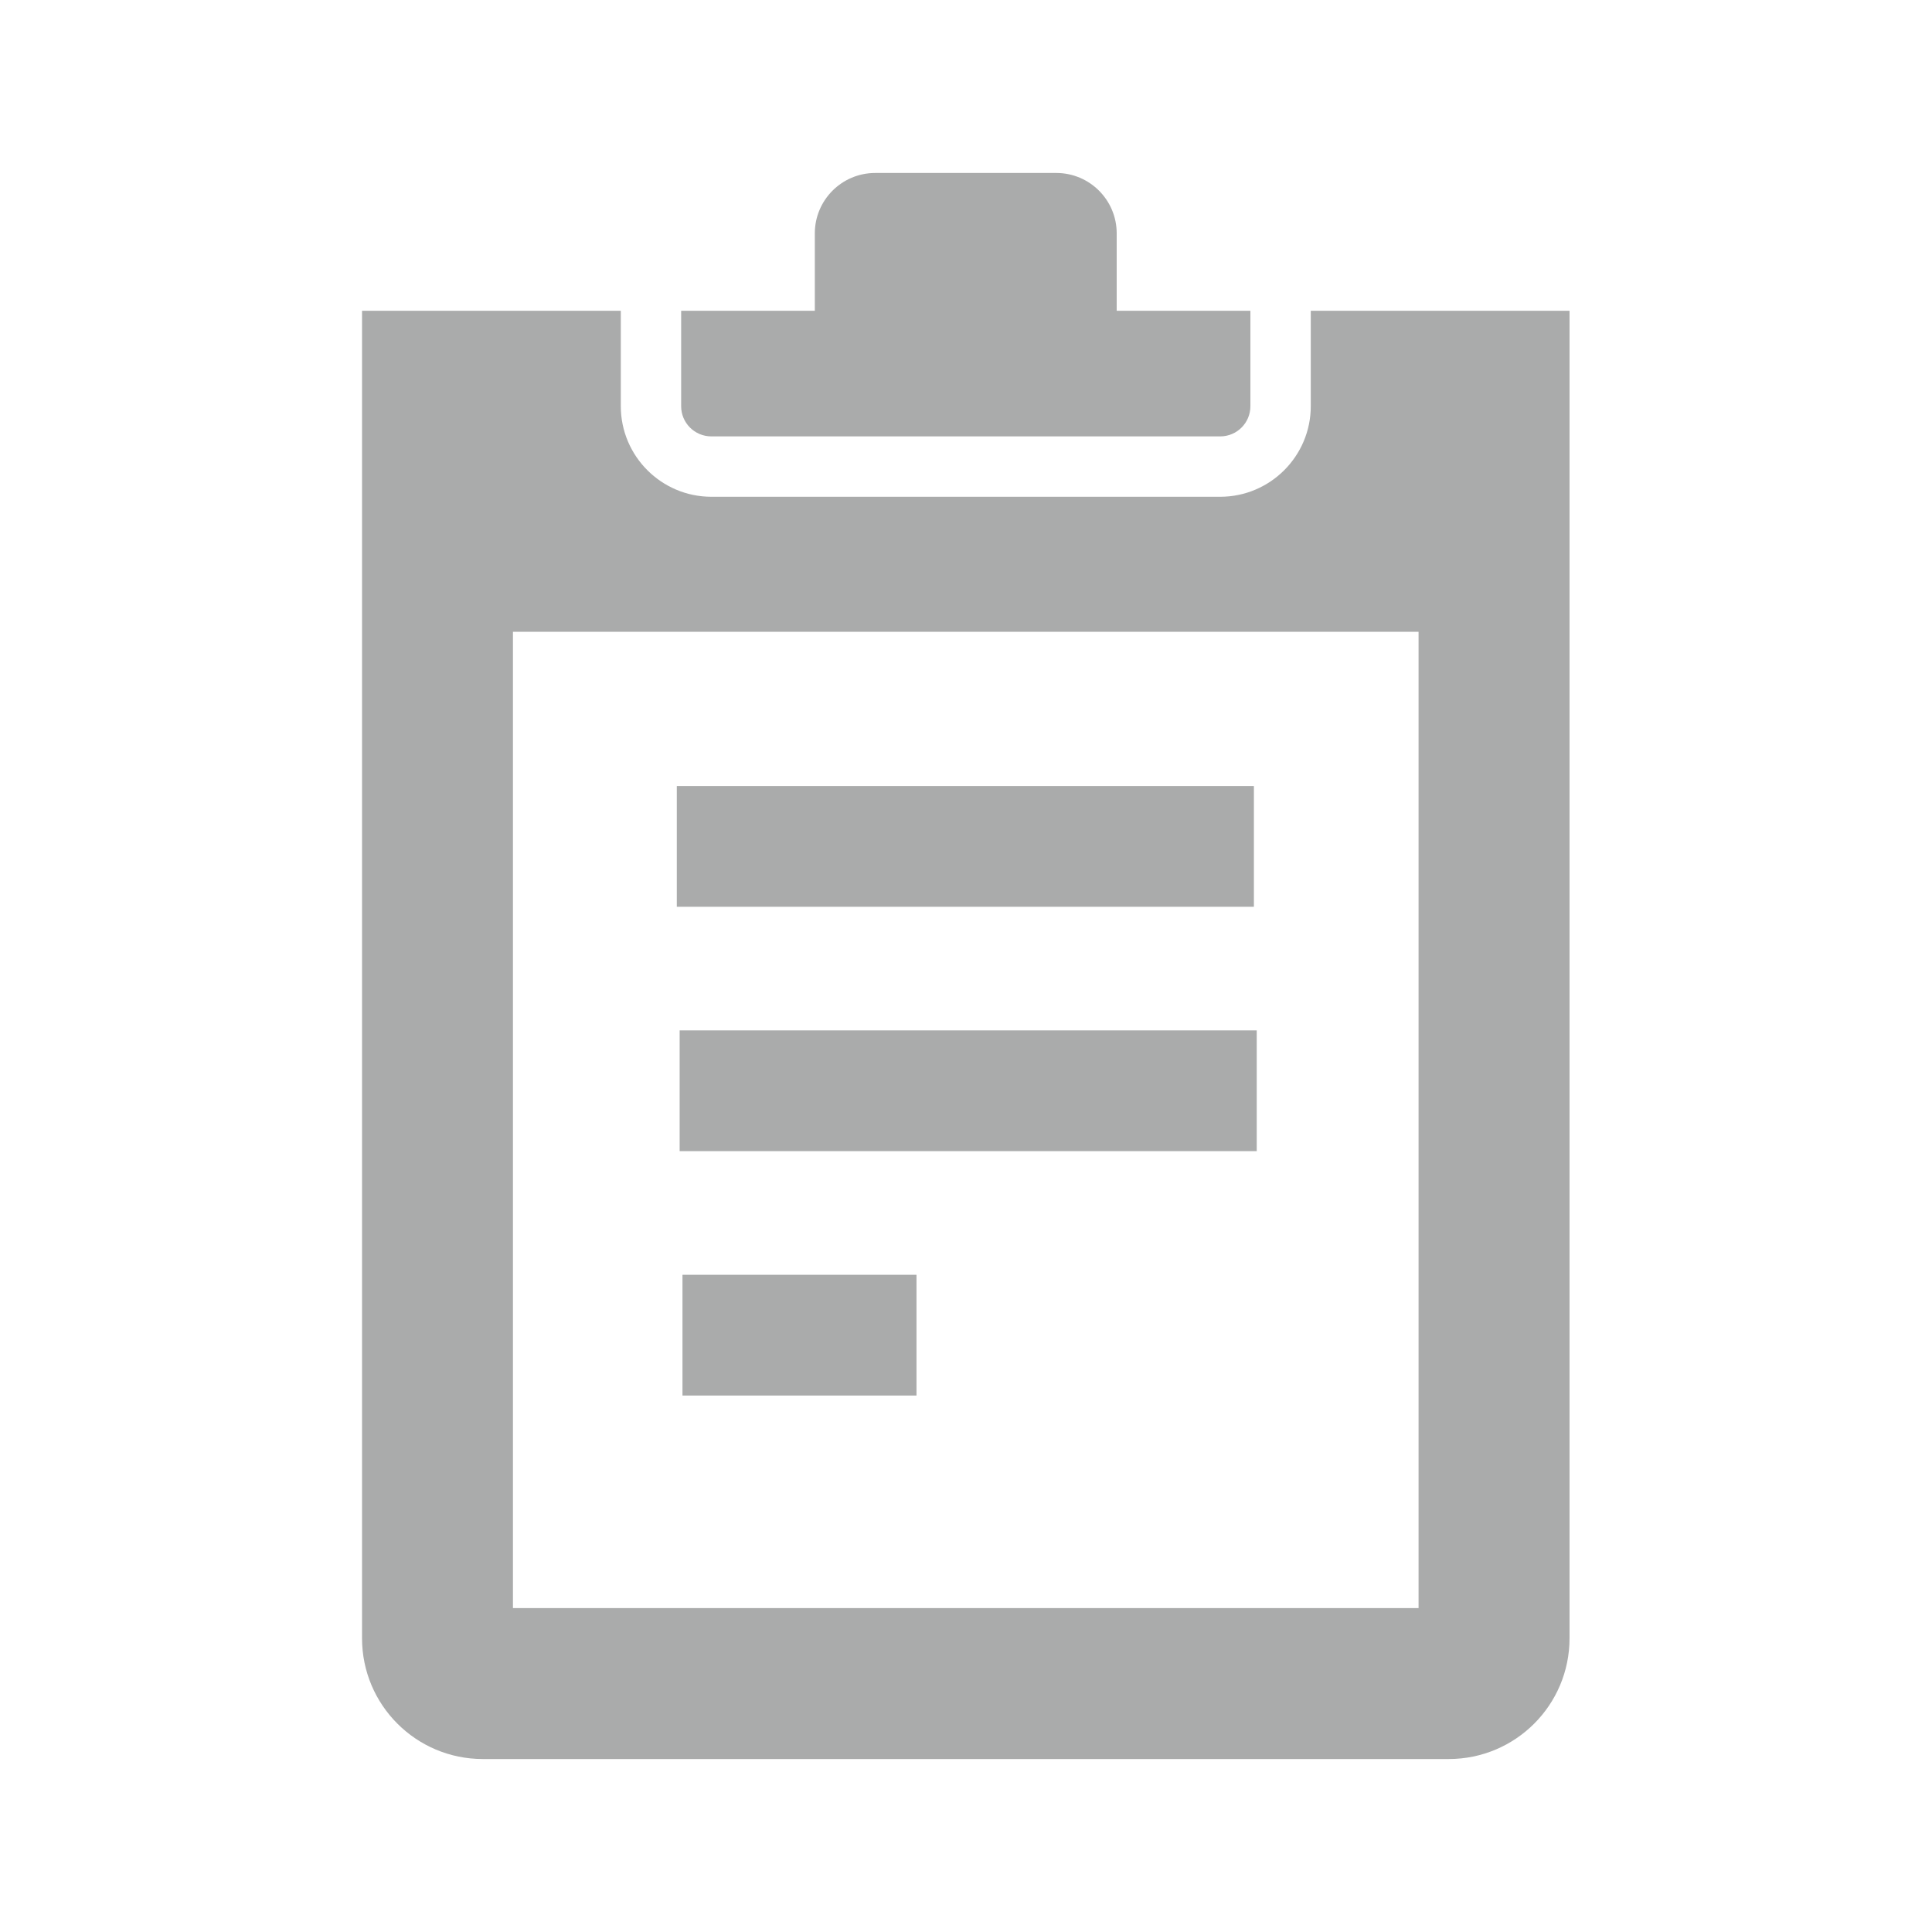
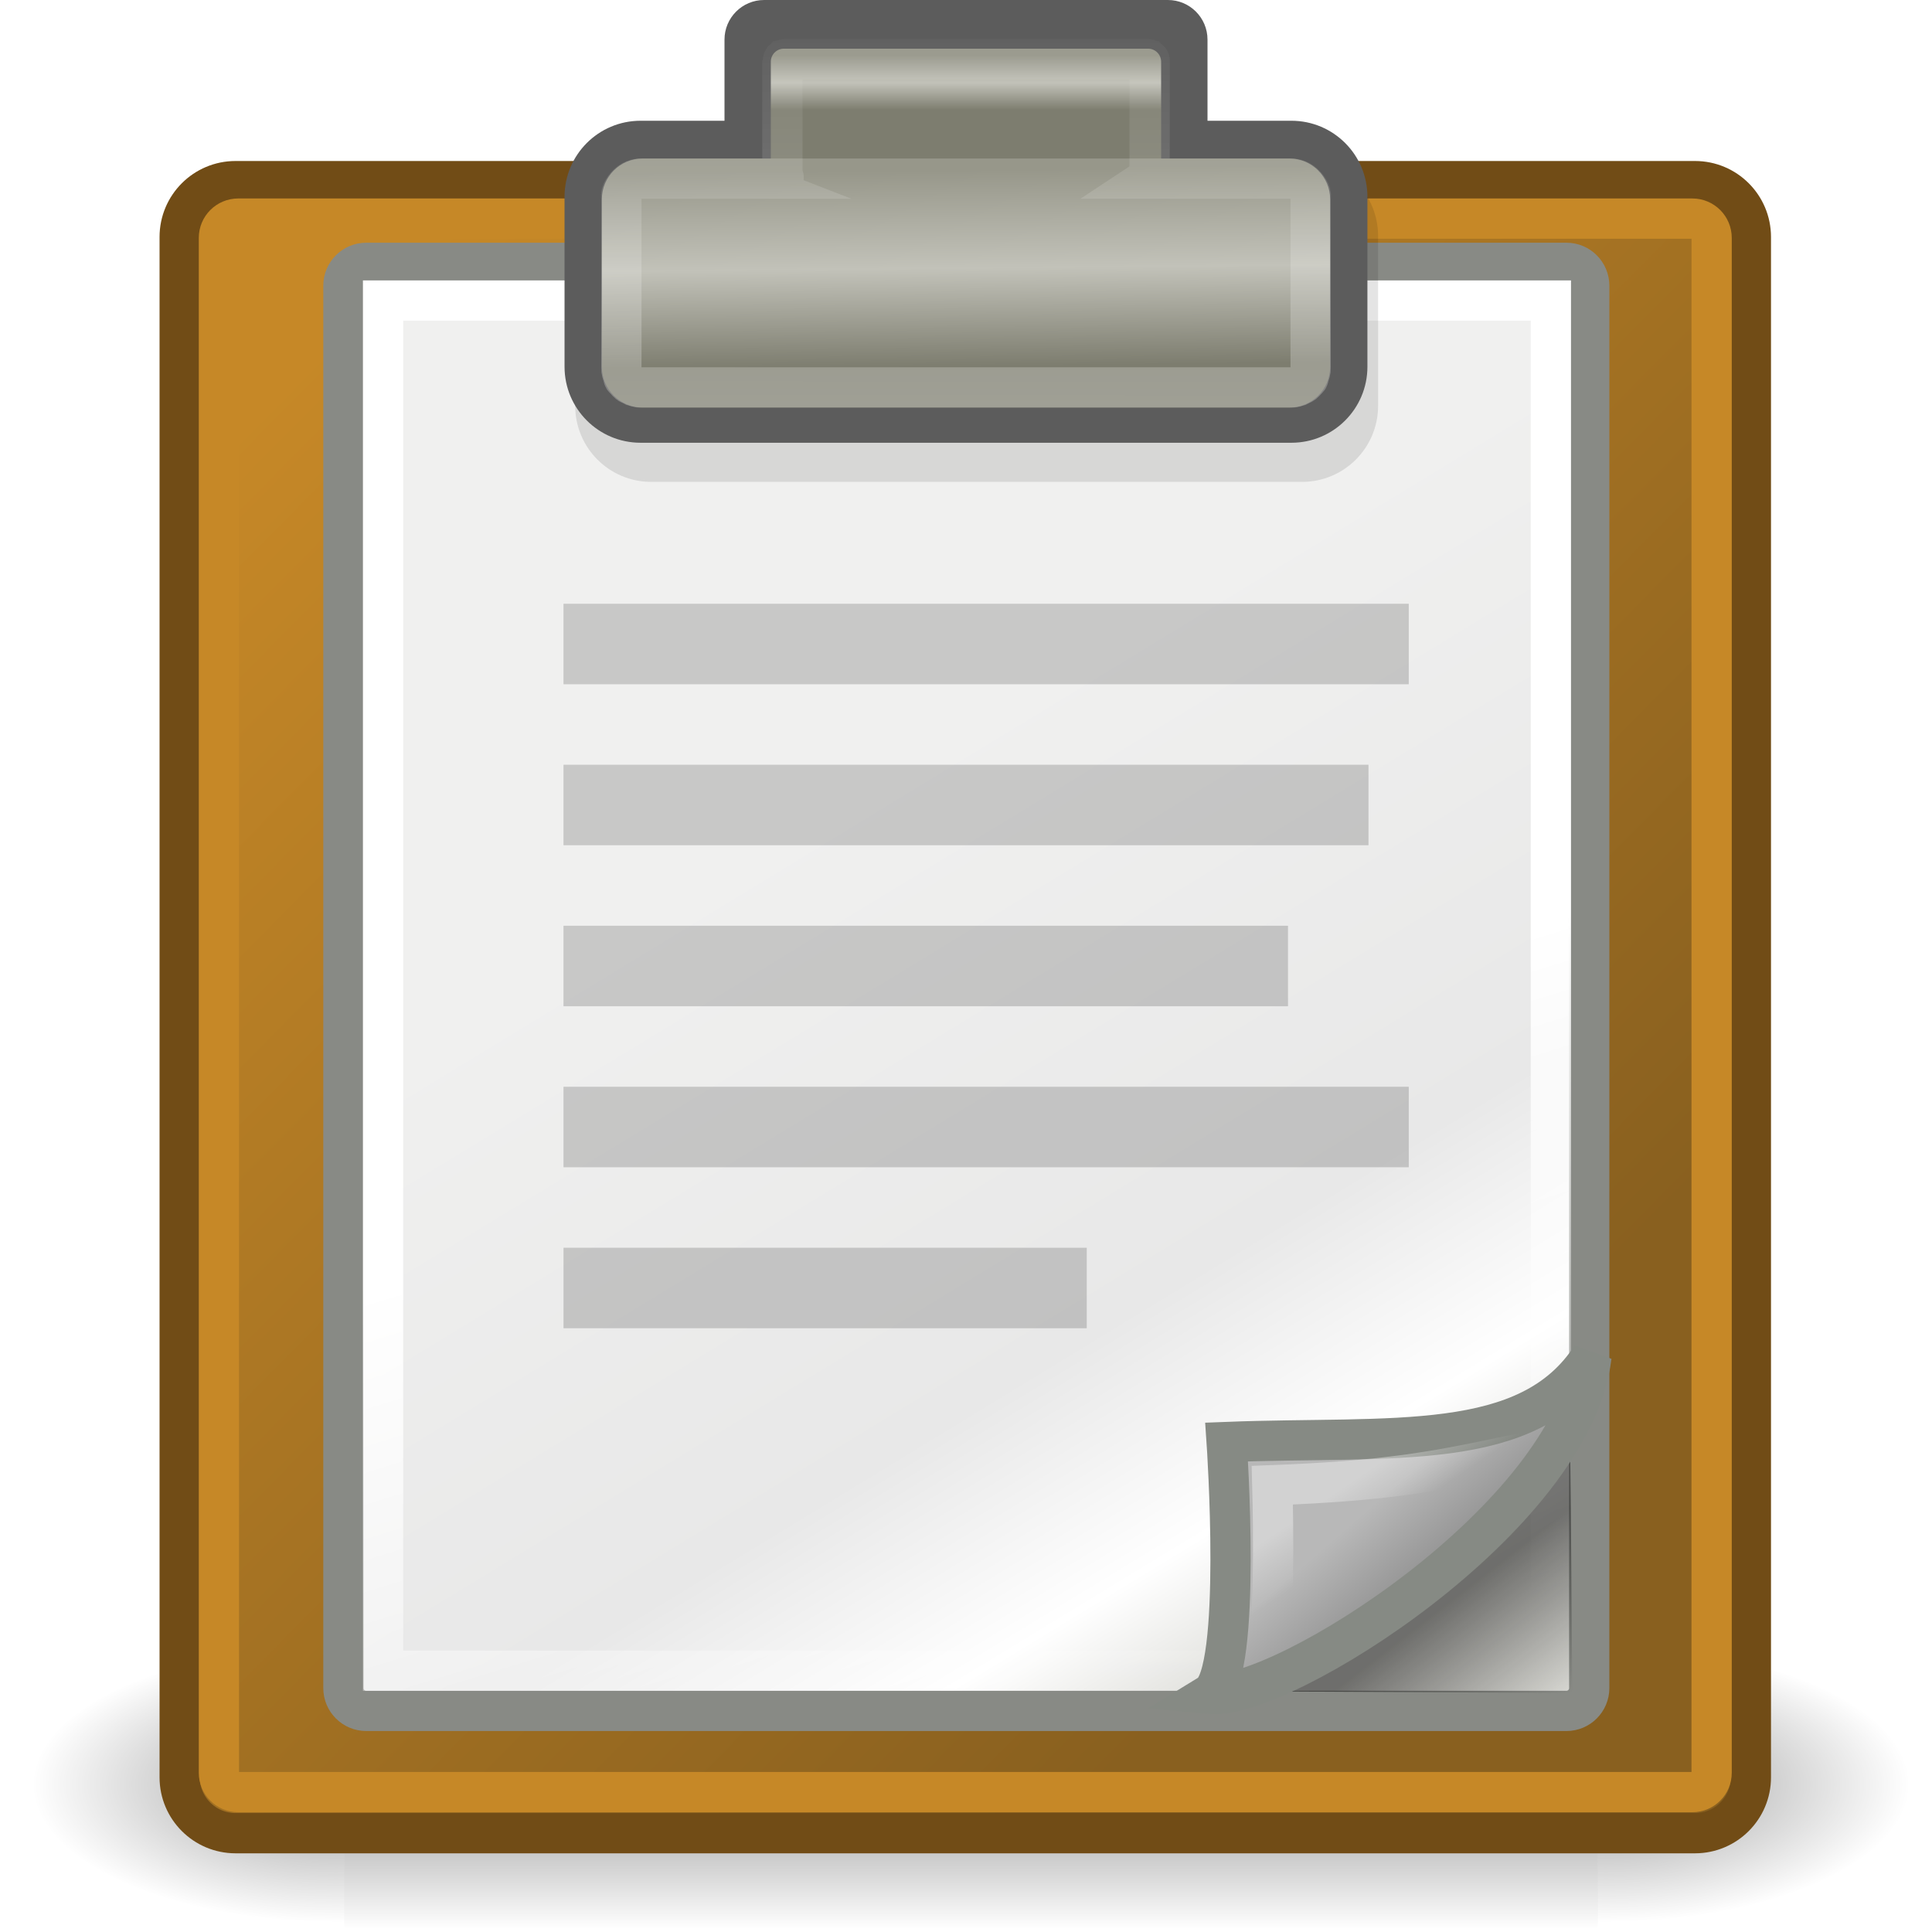
- <svg xmlns="http://www.w3.org/2000/svg" enable-background="new 0 0 64 64" height="64px" id="Layer_1" version="1.1" viewBox="0 0 64 64" width="64px" xml:space="preserve">
-   <g>
-     <path d="M23.564,14.456h16.857c0.553,0,1-0.447,1-1v-3.161h-4.429V7.73c0-1.104-0.896-2-2-2h-6c-1.104,0-2,0.896-2,2v2.565h-4.428   v3.161C22.564,14.009,23.011,14.456,23.564,14.456z" fill="#aaabab" />
-     <path d="M43.421,10.295v3.161c0,1.654-1.346,3-3,3H23.565c-1.654,0-3-1.346-3-3v-3.161h-8.572V54.27c0,2.209,1.791,4,4,4h32   c2.209,0,4-1.791,4-4V10.295H43.421z M46.992,53.27h-30V20.929h30V53.27z" fill="#aaabab" />
-     <rect height="4" width="19.117" x="22.42" y="26.038" fill="#aaabab" />
-     <rect height="4" width="19.117" x="22.514" y="34.133" fill="#aaabab" />
-     <rect height="4" width="7.752" x="22.608" y="42.229" fill="#aaabab" />
+ <svg xmlns="http://www.w3.org/2000/svg" xmlns:xlink="http://www.w3.org/1999/xlink" height="48px" id="svg12360" width="48px">
+   <defs id="defs12362">
+     <radialGradient cx="605.714" cy="486.648" fx="605.714" fy="486.648" gradientTransform="matrix(-2.774389,0,0,1.969706,112.7623,-872.8854)" gradientUnits="userSpaceOnUse" id="radialGradient5031" r="117.143" xlink:href="#linearGradient5060" />
+     <linearGradient id="linearGradient5060">
+       <stop id="stop5062" offset="0" style="stop-color:black;stop-opacity:1;" />
+       <stop id="stop5064" offset="1" style="stop-color:black;stop-opacity:0;" />
+     </linearGradient>
+     <radialGradient cx="605.714" cy="486.648" fx="605.714" fy="486.648" gradientTransform="matrix(2.774389,0,0,1.969706,-1891.633,-872.8854)" gradientUnits="userSpaceOnUse" id="radialGradient5029" r="117.143" xlink:href="#linearGradient5060" />
+     <linearGradient id="linearGradient5048">
+       <stop id="stop5050" offset="0" style="stop-color:black;stop-opacity:0;" />
+       <stop id="stop5056" offset="0.5" style="stop-color:black;stop-opacity:1;" />
+       <stop id="stop5052" offset="1" style="stop-color:black;stop-opacity:0;" />
+     </linearGradient>
+     <linearGradient gradientTransform="matrix(2.774389,0,0,1.969706,-1892.179,-872.8854)" gradientUnits="userSpaceOnUse" id="linearGradient5027" x1="302.857" x2="302.857" xlink:href="#linearGradient5048" y1="366.648" y2="609.505" />
+     <linearGradient id="linearGradient2259">
+       <stop id="stop2261" offset="0" style="stop-color:#ffffff;stop-opacity:1;" />
+       <stop id="stop2263" offset="1" style="stop-color:#ffffff;stop-opacity:0;" />
+     </linearGradient>
+     <linearGradient id="linearGradient2251">
+       <stop id="stop2253" offset="0" style="stop-color:#ffffff;stop-opacity:1;" />
+       <stop id="stop2255" offset="1" style="stop-color:#ffffff;stop-opacity:0;" />
+     </linearGradient>
+     <linearGradient id="linearGradient2239">
+       <stop id="stop2241" offset="0" style="stop-color:#ffffff;stop-opacity:1;" />
+       <stop id="stop2243" offset="1" style="stop-color:#ffffff;stop-opacity:0;" />
+     </linearGradient>
+     <linearGradient id="linearGradient2224">
+       <stop id="stop2226" offset="0" style="stop-color:#7c7c7c;stop-opacity:1;" />
+       <stop id="stop2228" offset="1" style="stop-color:#b8b8b8;stop-opacity:1;" />
+     </linearGradient>
+     <linearGradient id="linearGradient2216">
+       <stop id="stop2218" offset="0" style="stop-color:#000000;stop-opacity:1;" />
+       <stop id="stop2220" offset="1" style="stop-color:#000000;stop-opacity:0;" />
+     </linearGradient>
+     <linearGradient id="linearGradient15234">
+       <stop id="stop15236" offset="0" style="stop-color:#97978a;stop-opacity:1;" />
+       <stop id="stop15242" offset="0.5" style="stop-color:#c2c2b9;stop-opacity:1;" />
+       <stop id="stop15238" offset="1" style="stop-color:#7d7d6f;stop-opacity:1;" />
+     </linearGradient>
+     <linearGradient id="linearGradient15218">
+       <stop id="stop15220" offset="0" style="stop-color:#f0f0ef;stop-opacity:1;" />
+       <stop id="stop2269" offset="0.599" style="stop-color:#e8e8e8;stop-opacity:1;" />
+       <stop id="stop2267" offset="0.828" style="stop-color:#ffffff;stop-opacity:1;" />
+       <stop id="stop15222" offset="1" style="stop-color:#d8d8d3;stop-opacity:1;" />
+     </linearGradient>
+     <linearGradient id="linearGradient14484">
+       <stop id="stop14486" offset="0" style="stop-color:#c68827;stop-opacity:1;" />
+       <stop id="stop14488" offset="1" style="stop-color:#89601f;stop-opacity:1;" />
+     </linearGradient>
+     <linearGradient id="linearGradient13746">
+       <stop id="stop13748" offset="0" style="stop-color:#646459;stop-opacity:1;" />
+       <stop id="stop13750" offset="1" style="stop-color:#646459;stop-opacity:0;" />
+     </linearGradient>
+     <radialGradient cx="24.648" cy="45.273" fx="24.648" fy="45.273" gradientTransform="matrix(1,0,0,0.110577,4.987330e-17,40.26648)" gradientUnits="userSpaceOnUse" id="radialGradient13752" r="21.011" xlink:href="#linearGradient13746" />
+     <linearGradient gradientUnits="userSpaceOnUse" id="linearGradient14490" x1="6.107" x2="33.857" xlink:href="#linearGradient14484" y1="10.451" y2="37.88" />
+     <linearGradient gradientTransform="matrix(1.065698,0,0,0.987595,-1.564439,7.487332e-2)" gradientUnits="userSpaceOnUse" id="linearGradient15224" x1="22.308" x2="35.785" xlink:href="#linearGradient15218" y1="18.992" y2="39.498" />
+     <linearGradient gradientTransform="matrix(1.052632,0,0,1,-1.789474,0)" gradientUnits="userSpaceOnUse" id="linearGradient15240" x1="25.405" x2="25.464" xlink:href="#linearGradient15234" y1="3.818" y2="9.323" />
+     <linearGradient gradientUnits="userSpaceOnUse" id="linearGradient2222" x1="36.812" x2="39.062" xlink:href="#linearGradient2216" y1="39.156" y2="42.062" />
+     <linearGradient gradientUnits="userSpaceOnUse" id="linearGradient2230" x1="35.997" x2="33.665" xlink:href="#linearGradient2224" y1="40.458" y2="37.771" />
+     <linearGradient gradientUnits="userSpaceOnUse" id="linearGradient2245" x1="25.683" x2="25.692" xlink:href="#linearGradient2239" y1="12.172" y2="-0.203" />
+     <linearGradient gradientUnits="userSpaceOnUse" id="linearGradient2257" x1="33.396" x2="34.17" xlink:href="#linearGradient2251" y1="36.921" y2="38.07" />
+     <linearGradient gradientUnits="userSpaceOnUse" id="linearGradient2265" x1="26.076" x2="30.811" xlink:href="#linearGradient2259" y1="26.697" y2="42.007" />
+     <linearGradient gradientTransform="matrix(0.538743,0,0,0.511806,10.8008,-0.58264)" gradientUnits="userSpaceOnUse" id="linearGradient2283" x1="25.405" x2="25.405" xlink:href="#linearGradient15234" y1="3.818" y2="6.481" />
+     <linearGradient gradientTransform="matrix(1.005222,0,0,0.883928,-0.627923,0.84375)" gradientUnits="userSpaceOnUse" id="linearGradient2287" x1="25.405" x2="25.464" xlink:href="#linearGradient15234" y1="3.818" y2="9.323" />
+   </defs>
+   <g id="layer1">
+     <g id="g5022" style="display:inline" transform="matrix(2.325216e-2,0,0,1.485743e-2,44.80627,43.06039)">
+       <rect height="478.357" id="rect4173" style="opacity:0.402;color:black;fill:url(#linearGradient5027);fill-opacity:1;fill-rule:nonzero;stroke:none;stroke-width:1;stroke-linecap:round;stroke-linejoin:miter;marker:none;marker-start:none;marker-mid:none;marker-end:none;stroke-miterlimit:4;stroke-dasharray:none;stroke-dashoffset:0;stroke-opacity:1;visibility:visible;display:inline;overflow:visible" width="1339.633" x="-1559.252" y="-150.697" />
+       <path d="M -219.619,-150.68 C -219.619,-150.68 -219.619,327.65 -219.619,327.65 C -76.745,328.551 125.781,220.481 125.781,88.454 C 125.781,-43.572 -33.655,-150.68 -219.619,-150.68 z " id="path5058" style="opacity:0.402;color:black;fill:url(#radialGradient5029);fill-opacity:1;fill-rule:nonzero;stroke:none;stroke-width:1;stroke-linecap:round;stroke-linejoin:miter;marker:none;marker-start:none;marker-mid:none;marker-end:none;stroke-miterlimit:4;stroke-dasharray:none;stroke-dashoffset:0;stroke-opacity:1;visibility:visible;display:inline;overflow:visible" />
+       <path d="M -1559.252,-150.68 C -1559.252,-150.68 -1559.252,327.65 -1559.252,327.65 C -1702.127,328.551 -1904.652,220.481 -1904.652,88.454 C -1904.652,-43.572 -1745.216,-150.68 -1559.252,-150.68 z " id="path5018" style="opacity:0.402;color:black;fill:url(#radialGradient5031);fill-opacity:1;fill-rule:nonzero;stroke:none;stroke-width:1;stroke-linecap:round;stroke-linejoin:miter;marker:none;marker-start:none;marker-mid:none;marker-end:none;stroke-miterlimit:4;stroke-dasharray:none;stroke-dashoffset:0;stroke-opacity:1;visibility:visible;display:inline;overflow:visible" />
+     </g>
+     <rect height="41.045" id="rect12368" rx="1.388" ry="1.388" style="opacity:1;fill:url(#linearGradient14490);fill-opacity:1.0;fill-rule:evenodd;stroke:#714c16;stroke-width:1;stroke-linecap:butt;stroke-linejoin:miter;stroke-miterlimit:4;stroke-dasharray:none;stroke-dashoffset:0;stroke-opacity:1" width="39.036" x="4.464" y="4.5" />
+     <rect height="35.977" id="rect12413" rx="0.567" ry="0.567" style="opacity:1;fill:url(#linearGradient15224);fill-opacity:1;fill-rule:evenodd;stroke:#888a85;stroke-width:1;stroke-linecap:butt;stroke-linejoin:miter;stroke-miterlimit:4;stroke-dasharray:none;stroke-dashoffset:0;stroke-opacity:1" width="30.952" x="8.532" y="6.53" />
+     <rect height="4" id="rect13756" rx="0.984" ry="0.984" style="opacity:1;fill:#5c5c5c;fill-opacity:1;fill-rule:evenodd;stroke:none;stroke-width:1;stroke-linecap:butt;stroke-linejoin:miter;stroke-miterlimit:4;stroke-dasharray:none;stroke-dashoffset:0;stroke-opacity:1" width="12" x="18" y="0" />
+     <rect height="34.041" id="rect15244" rx="0" ry="0" style="opacity:1;fill:none;fill-opacity:1;fill-rule:evenodd;stroke:url(#linearGradient2265);stroke-width:1;stroke-linecap:butt;stroke-linejoin:miter;stroke-miterlimit:4;stroke-dasharray:none;stroke-dashoffset:0;stroke-opacity:1" width="29.014" x="9.517" y="7.467" />
+     <rect height="39.093" id="rect15974" rx="0.479" ry="0.479" style="opacity:1;fill:none;fill-opacity:1;fill-rule:evenodd;stroke:#c68827;stroke-width:1;stroke-linecap:butt;stroke-linejoin:miter;stroke-miterlimit:4;stroke-dasharray:none;stroke-dashoffset:0;stroke-opacity:1" width="37.086" x="5.439" y="5.431" />
+     <rect height="7" id="rect2208" rx="1.388" ry="1.388" style="opacity:0.108;fill:#000000;fill-opacity:1;fill-rule:evenodd;stroke:#000000;stroke-width:1;stroke-linecap:butt;stroke-linejoin:miter;stroke-miterlimit:4;stroke-dasharray:none;stroke-dashoffset:0;stroke-opacity:1" width="18.947" x="14.791" y="4.472" />
+     <rect height="7" id="rect2285" rx="1.388" ry="1.388" style="opacity:1;fill:url(#linearGradient15240);fill-opacity:1;fill-rule:evenodd;stroke:#5c5c5c;stroke-width:1;stroke-linecap:butt;stroke-linejoin:miter;stroke-miterlimit:4;stroke-dasharray:none;stroke-dashoffset:0;stroke-opacity:1" width="18.947" x="14.526" y="3.5" />
+     <rect height="3.583" id="rect2281" rx="0.325" ry="0.325" style="opacity:1;fill:url(#linearGradient2283);fill-opacity:1;fill-rule:evenodd;stroke:none;stroke-width:1;stroke-linecap:butt;stroke-linejoin:miter;stroke-miterlimit:4;stroke-dasharray:none;stroke-dashoffset:0;stroke-opacity:1" width="9.697" x="19.151" y="1.209" />
+     <rect height="6.188" id="rect13754" rx="1.013" ry="1.013" style="opacity:1;fill:url(#linearGradient2287);fill-opacity:1;fill-rule:evenodd;stroke:none;stroke-width:1;stroke-linecap:butt;stroke-linejoin:miter;stroke-miterlimit:4;stroke-dasharray:none;stroke-dashoffset:0;stroke-opacity:1" width="18.094" x="14.953" y="3.938" />
+     <path d="M 39.018,36.25 L 39.062,42.062 L 30.562,42.018 L 39.018,36.25 z " id="path2212" style="opacity:0.489;color:#000000;fill:url(#linearGradient2222);fill-opacity:1.0;fill-rule:evenodd;stroke:none;stroke-width:1;stroke-linecap:butt;stroke-linejoin:miter;marker:none;marker-start:none;marker-mid:none;marker-end:none;stroke-miterlimit:4;stroke-dasharray:none;stroke-dashoffset:0;stroke-opacity:1;visibility:visible;display:inline;overflow:visible" />
+     <path d="M 30.059,42.087 C 31.85,42.255 39.049,37.717 39.54,33.699 C 37.977,36.122 34.585,35.667 30.476,35.826 C 30.476,35.826 30.872,41.587 30.059,42.087 z " id="path2210" style="opacity:1;color:#000000;fill:url(#linearGradient2230);fill-opacity:1.0;fill-rule:evenodd;stroke:#868a84;stroke-width:1;stroke-linecap:butt;stroke-linejoin:miter;marker:none;marker-start:none;marker-mid:none;marker-end:none;stroke-miterlimit:4;stroke-dasharray:none;stroke-dashoffset:0;stroke-opacity:1;visibility:visible;display:inline;overflow:visible" />
+     <path d="M 19.469 1.469 C 19.467 1.471 19.47 1.498 19.469 1.5 C 19.468 1.503 19.438 1.497 19.438 1.5 L 19.438 4.375 C 19.438 4.381 19.466 4.401 19.469 4.406 C 19.471 4.408 19.466 4.436 19.469 4.438 L 15.938 4.438 C 15.92 4.438 15.892 4.436 15.875 4.438 C 15.841 4.443 15.781 4.457 15.75 4.469 C 15.612 4.527 15.482 4.668 15.438 4.812 C 15.427 4.854 15.438 4.924 15.438 4.969 L 15.438 9.125 C 15.438 9.143 15.436 9.17 15.438 9.188 C 15.443 9.222 15.457 9.281 15.469 9.312 C 15.478 9.336 15.487 9.385 15.5 9.406 C 15.505 9.413 15.526 9.431 15.531 9.438 C 15.552 9.463 15.6 9.51 15.625 9.531 C 15.638 9.541 15.673 9.554 15.688 9.562 C 15.702 9.57 15.735 9.587 15.75 9.594 C 15.781 9.605 15.841 9.62 15.875 9.625 C 15.892 9.627 15.92 9.625 15.938 9.625 L 32.062 9.625 C 32.08 9.625 32.108 9.627 32.125 9.625 C 32.159 9.62 32.219 9.605 32.25 9.594 C 32.265 9.587 32.298 9.57 32.312 9.562 C 32.327 9.554 32.362 9.541 32.375 9.531 C 32.4 9.51 32.448 9.463 32.469 9.438 C 32.474 9.431 32.495 9.413 32.5 9.406 C 32.513 9.385 32.522 9.336 32.531 9.312 C 32.543 9.281 32.557 9.222 32.562 9.188 C 32.564 9.17 32.562 9.143 32.562 9.125 L 32.562 4.969 C 32.562 4.924 32.573 4.854 32.562 4.812 C 32.518 4.668 32.388 4.527 32.25 4.469 C 32.219 4.457 32.159 4.443 32.125 4.438 C 32.108 4.436 32.08 4.438 32.062 4.438 L 28.531 4.438 C 28.534 4.436 28.529 4.408 28.531 4.406 C 28.534 4.401 28.562 4.381 28.562 4.375 L 28.562 1.5 C 28.562 1.497 28.532 1.503 28.531 1.5 C 28.53 1.498 28.533 1.471 28.531 1.469 C 28.528 1.468 28.503 1.469 28.5 1.469 L 19.5 1.469 C 19.497 1.469 19.472 1.468 19.469 1.469 z " id="rect2232" style="opacity:0.317;fill:none;fill-opacity:1;fill-rule:evenodd;stroke:url(#linearGradient2245);stroke-width:1;stroke-linecap:butt;stroke-linejoin:miter;stroke-miterlimit:4;stroke-dasharray:none;stroke-dashoffset:0;stroke-opacity:1" />
+     <path d="M 31.51,40.687 C 32.879,40.003 36.039,38.086 37.338,36.205 C 35.546,36.581 34.347,36.795 31.611,36.9 C 31.611,36.9 31.697,39.912 31.51,40.687 z " id="path2247" style="opacity:0.369;color:#000000;fill:none;fill-opacity:1;fill-rule:evenodd;stroke:url(#linearGradient2257);stroke-width:1;stroke-linecap:butt;stroke-linejoin:miter;marker:none;marker-start:none;marker-mid:none;marker-end:none;stroke-miterlimit:4;stroke-dasharray:none;stroke-dashoffset:0;stroke-opacity:1;visibility:visible;display:inline;overflow:visible" />
+     <rect height="2" id="rect2271" style="opacity:0.17;color:#000000;fill:#000000;fill-opacity:1;fill-rule:evenodd;stroke:none;stroke-width:1;stroke-linecap:butt;stroke-linejoin:miter;marker:none;marker-start:none;marker-mid:none;marker-end:none;stroke-miterlimit:4;stroke-dasharray:none;stroke-dashoffset:0;stroke-opacity:1;visibility:visible;display:inline;overflow:visible" width="21" x="14" y="15" />
+     <rect height="2" id="rect2273" style="opacity:0.17;color:#000000;fill:#000000;fill-opacity:1;fill-rule:evenodd;stroke:none;stroke-width:1;stroke-linecap:butt;stroke-linejoin:miter;marker:none;marker-start:none;marker-mid:none;marker-end:none;stroke-miterlimit:4;stroke-dasharray:none;stroke-dashoffset:0;stroke-opacity:1;visibility:visible;display:inline;overflow:visible" width="20" x="14" y="19" />
+     <rect height="2" id="rect2275" style="opacity:0.17;color:#000000;fill:#000000;fill-opacity:1;fill-rule:evenodd;stroke:none;stroke-width:1;stroke-linecap:butt;stroke-linejoin:miter;marker:none;marker-start:none;marker-mid:none;marker-end:none;stroke-miterlimit:4;stroke-dasharray:none;stroke-dashoffset:0;stroke-opacity:1;visibility:visible;display:inline;overflow:visible" width="18" x="14" y="23" />
+     <rect height="2" id="rect2277" style="opacity:0.17;color:#000000;fill:#000000;fill-opacity:1;fill-rule:evenodd;stroke:none;stroke-width:1;stroke-linecap:butt;stroke-linejoin:miter;marker:none;marker-start:none;marker-mid:none;marker-end:none;stroke-miterlimit:4;stroke-dasharray:none;stroke-dashoffset:0;stroke-opacity:1;visibility:visible;display:inline;overflow:visible" width="21" x="14" y="27" />
+     <rect height="2" id="rect2279" style="opacity:0.17;color:#000000;fill:#000000;fill-opacity:1;fill-rule:evenodd;stroke:none;stroke-width:1;stroke-linecap:butt;stroke-linejoin:miter;marker:none;marker-start:none;marker-mid:none;marker-end:none;stroke-miterlimit:4;stroke-dasharray:none;stroke-dashoffset:0;stroke-opacity:1;visibility:visible;display:inline;overflow:visible" width="13" x="14" y="31" />
  </g>
</svg>
